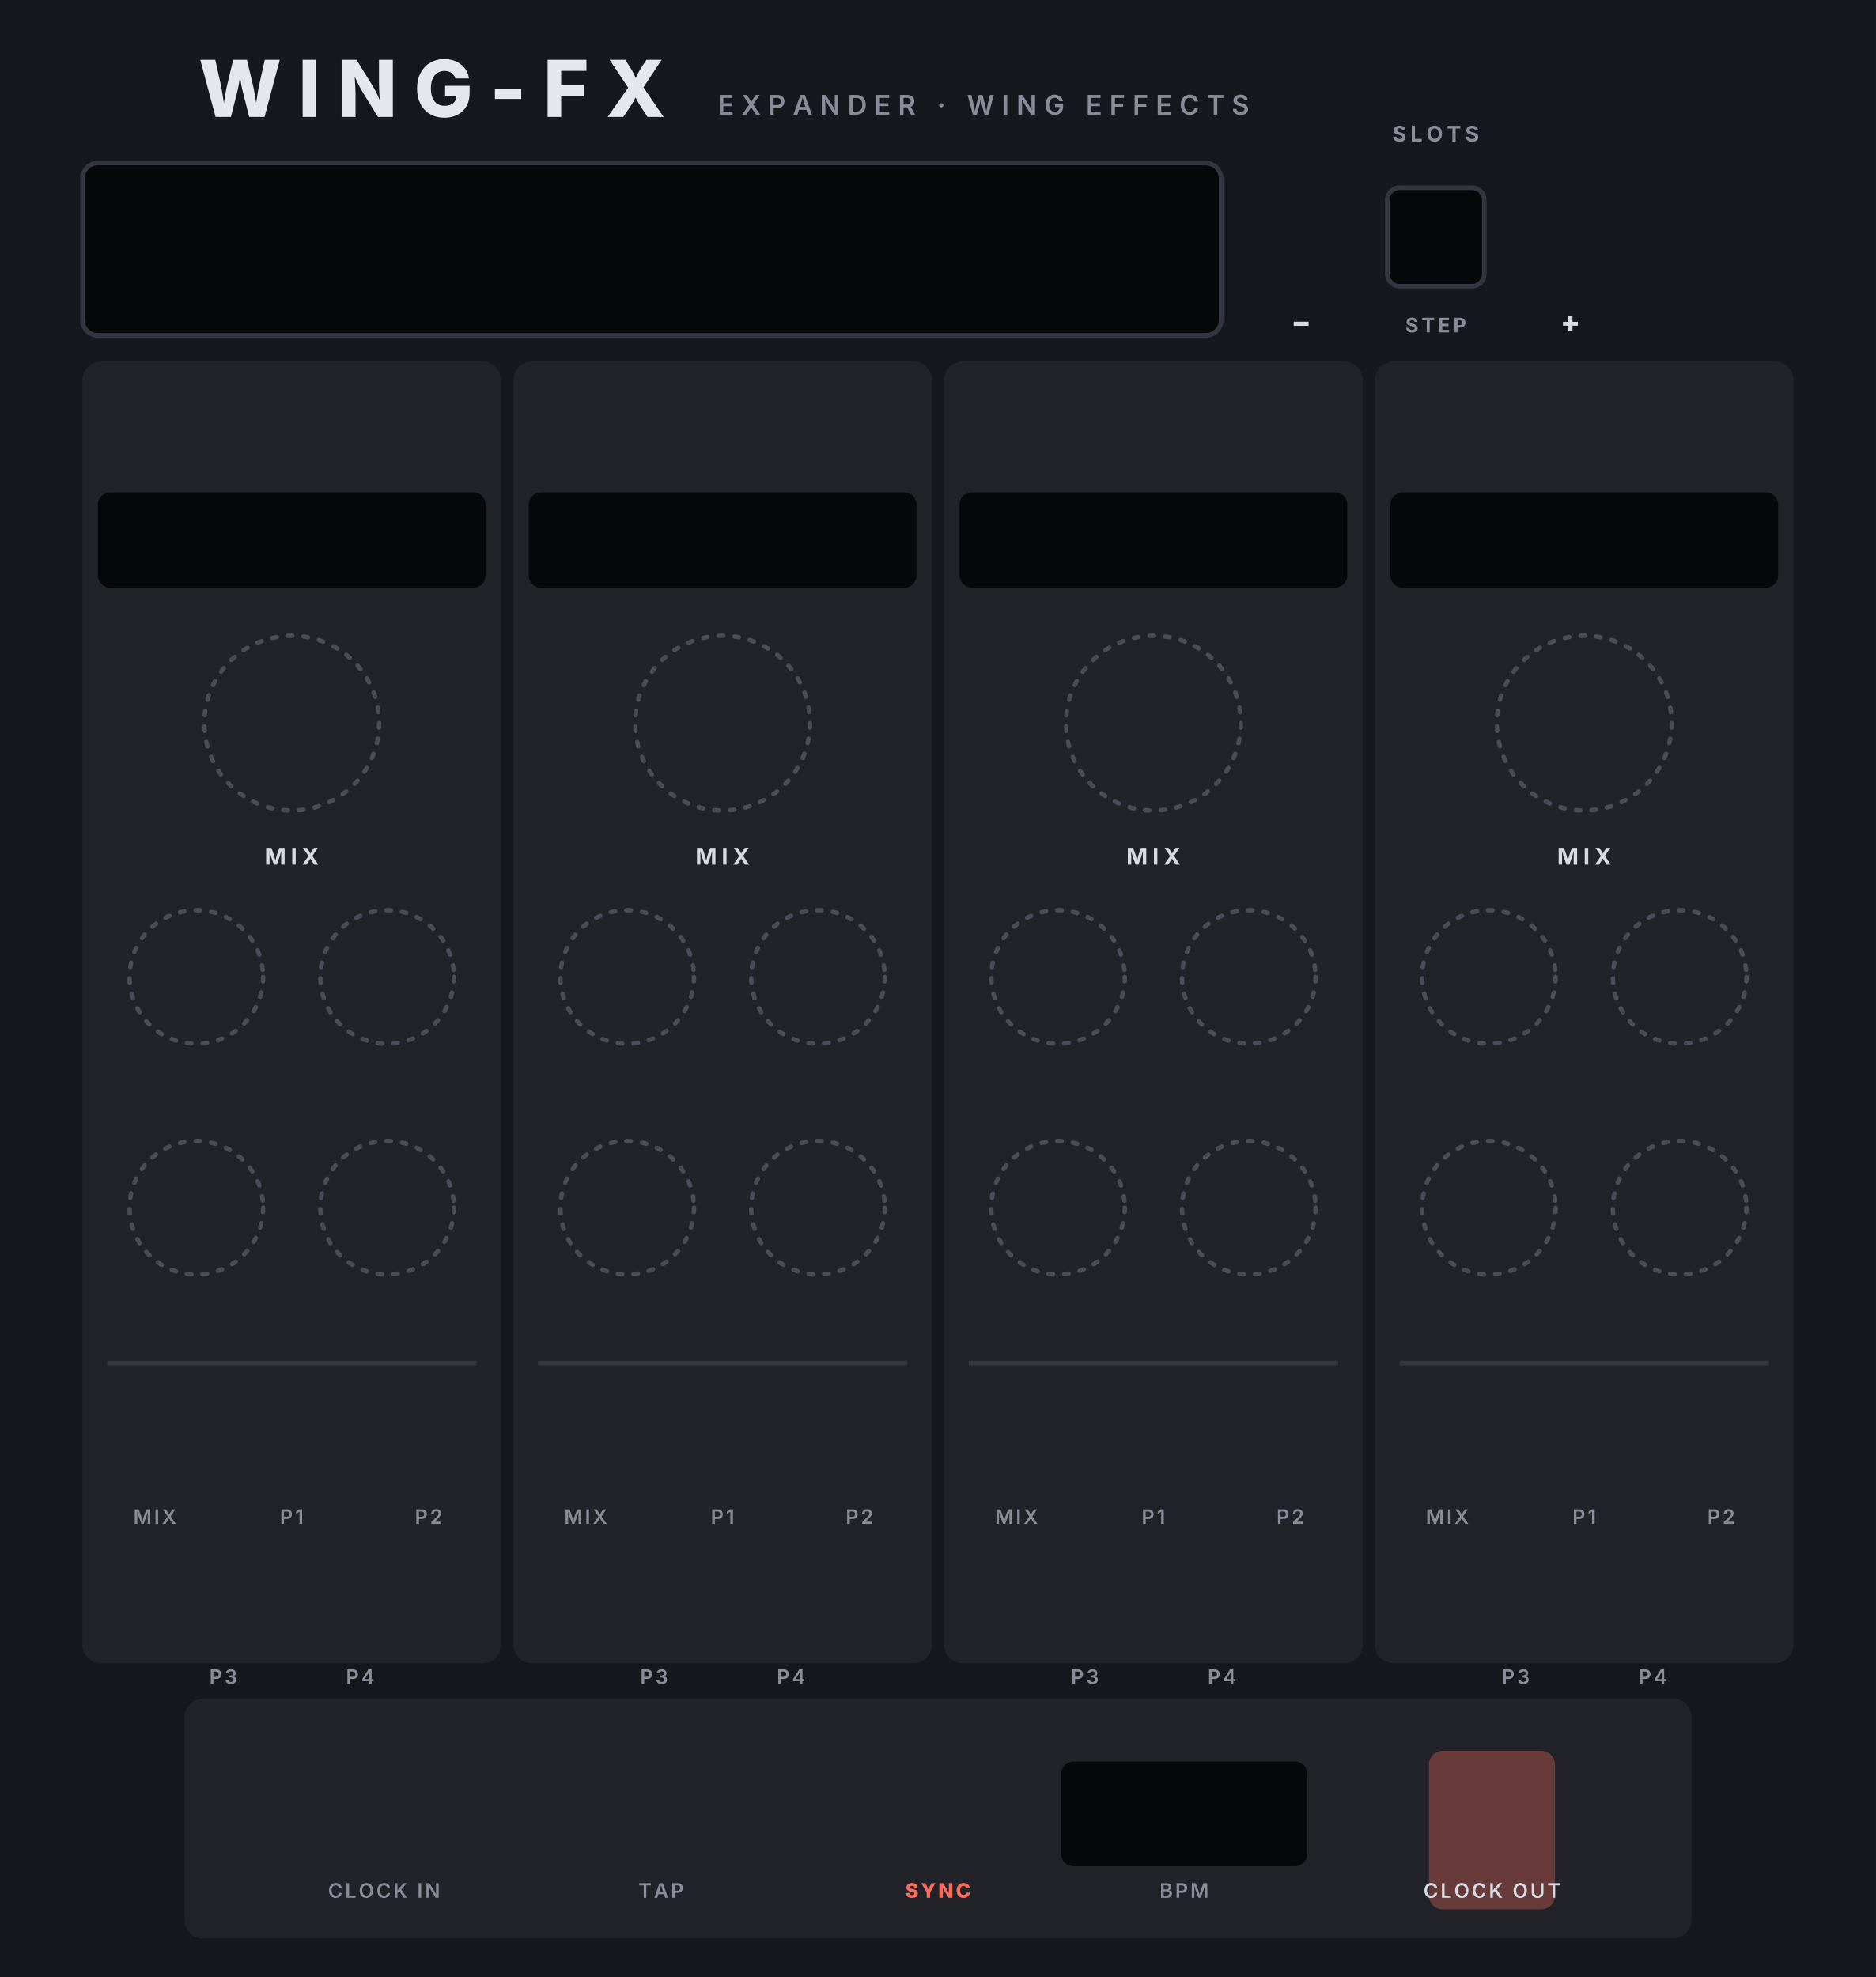
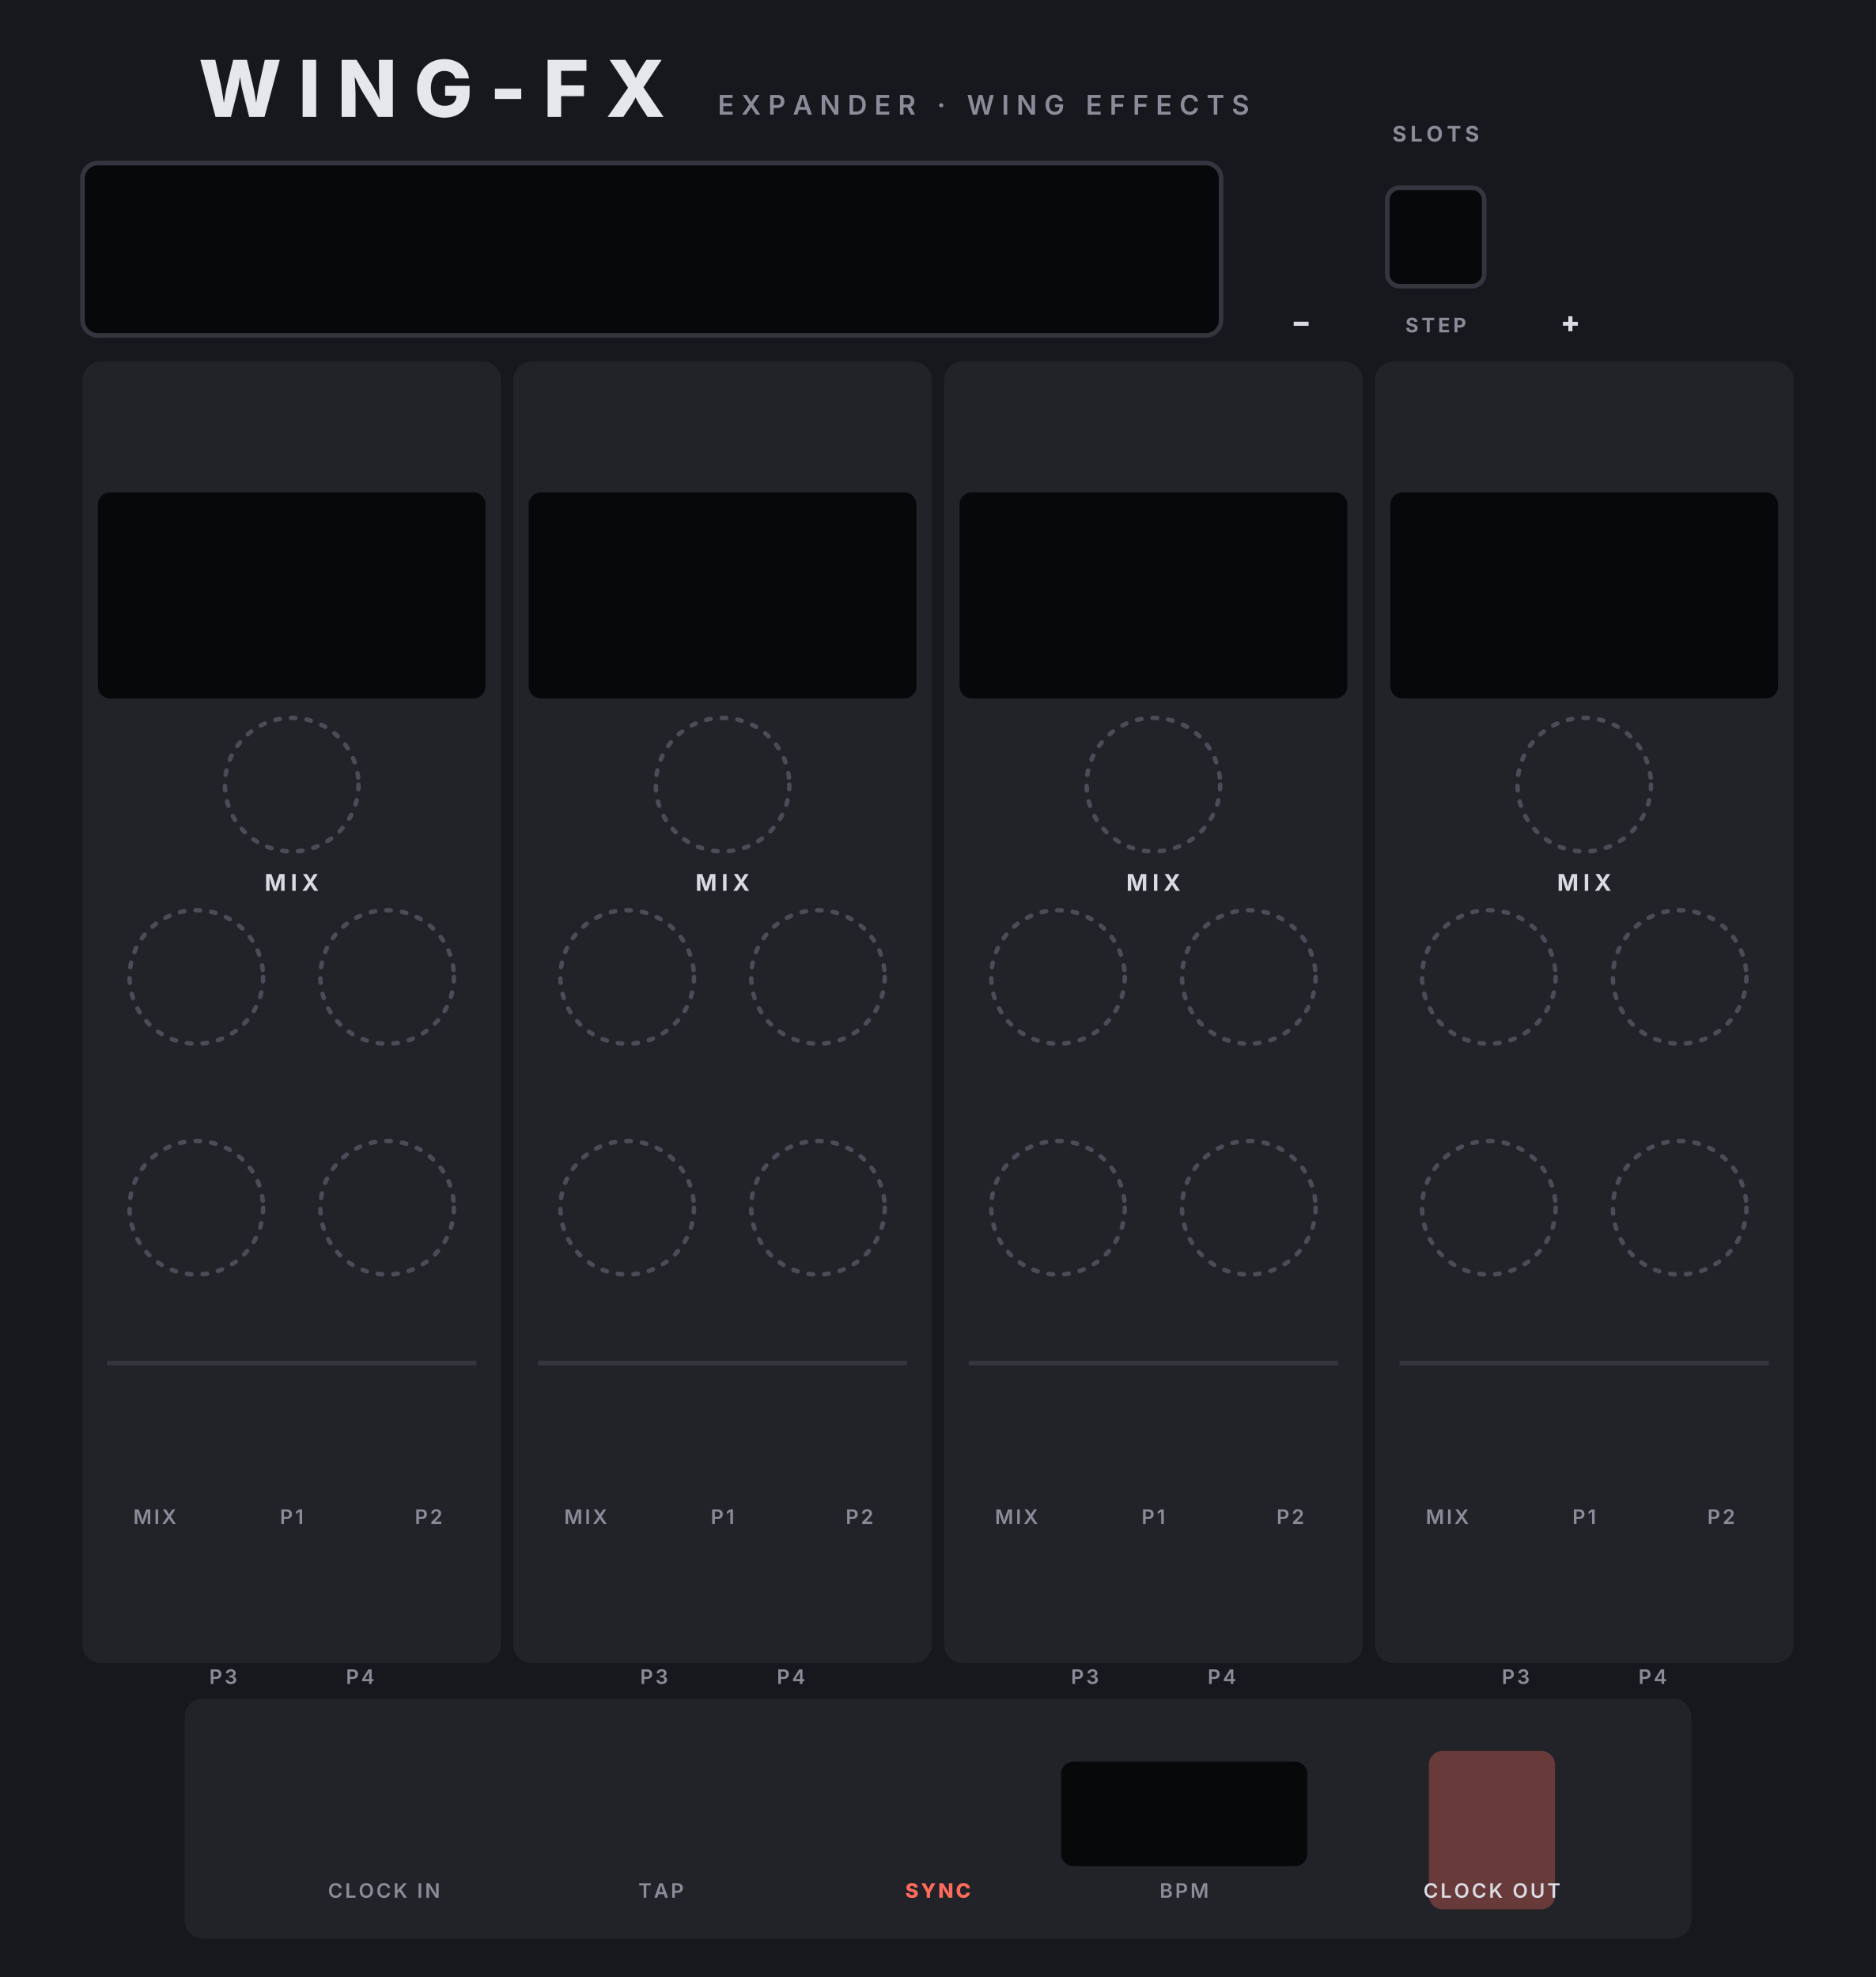
<svg xmlns="http://www.w3.org/2000/svg" width="121.92mm" height="128.5mm" viewBox="0 0 121.92 128.5">
  <rect width="121.92" height="128.5" fill="#17181d" />
  <path fill="#e6e7ec" d="M14.008 7.6H15.007L15.44 5.887C15.51 5.605 15.552 5.302 15.597 4.993C15.644 5.306 15.692 5.613 15.761 5.887L16.195 7.6H17.191L18.182 3.89H17.208L16.842 5.531C16.767 5.874 16.708 6.293 16.65 6.686C16.586 6.293 16.521 5.874 16.439 5.531L16.048 3.89H15.154L14.76 5.531C14.678 5.879 14.613 6.3 14.549 6.696C14.489 6.3 14.429 5.879 14.357 5.531L13.991 3.89H13.017Z M20.547 3.89H19.668V7.6H20.547Z M22.204 7.6H23.106V6.064C23.106 5.829 23.081 5.426 23.051 4.985C23.258 5.429 23.395 5.707 23.614 6.064L24.563 7.6H25.531V3.89H24.63V5.468C24.63 5.727 24.657 6.153 24.682 6.524C24.525 6.121 24.371 5.839 24.207 5.565L23.171 3.89H22.204Z M28.885 7.65C29.836 7.65 30.519 7.057 30.519 6.066V5.578H28.927V6.223H29.669C29.659 6.626 29.383 6.878 28.892 6.878C28.332 6.878 28.003 6.462 28.003 5.74C28.003 5.023 28.35 4.612 28.89 4.612C29.256 4.612 29.505 4.794 29.59 5.1H30.479C30.387 4.36 29.727 3.84 28.875 3.84C27.886 3.84 27.105 4.54 27.105 5.752C27.105 6.925 27.824 7.65 28.885 7.65Z M33.875 5.762H32.164V6.432H33.875Z M35.59 7.6H36.469V6.25H37.95V5.548H36.469V4.607H38.112V3.89H35.59Z M39.489 7.6H40.507L40.988 6.89C41.16 6.634 41.222 6.494 41.307 6.332C41.391 6.494 41.456 6.634 41.62 6.89L42.083 7.6H43.127L41.817 5.678L43 3.89H42.009L41.648 4.445C41.493 4.689 41.406 4.888 41.319 5.077C41.232 4.888 41.147 4.689 40.993 4.445L40.639 3.89H39.621L40.823 5.702Z" />
  <path fill="#8a8d99" d="M46.778 7.45H47.613V7.257H47.007V6.899H47.565V6.708H47.007V6.363H47.61V6.17H46.778Z M48.23 7.45H48.494L48.692 7.163C48.755 7.071 48.782 7.021 48.818 6.954C48.854 7.023 48.881 7.071 48.942 7.163L49.136 7.45H49.406L48.952 6.787L49.372 6.17H49.113L48.955 6.403C48.889 6.501 48.858 6.565 48.82 6.639C48.783 6.565 48.753 6.502 48.688 6.403L48.533 6.17H48.267L48.69 6.795Z M50.05 7.45H50.28V7.017H50.525C50.821 7.017 50.98 6.839 50.98 6.593C50.98 6.349 50.824 6.17 50.529 6.17H50.05ZM50.28 6.828V6.362H50.494C50.669 6.362 50.745 6.457 50.745 6.593C50.745 6.73 50.669 6.828 50.495 6.828Z M51.569 7.45H51.82L51.925 7.133H52.404L52.513 7.45H52.765L52.308 6.17H52.016ZM51.986 6.948 52.04 6.785C52.076 6.671 52.114 6.527 52.16 6.348C52.207 6.525 52.247 6.667 52.285 6.785L52.341 6.948Z M53.406 7.45H53.64V6.814C53.64 6.743 53.632 6.608 53.623 6.45C53.709 6.616 53.757 6.708 53.824 6.815L54.224 7.45H54.484V6.17H54.251V6.842C54.251 6.92 54.257 7.05 54.265 7.173C54.209 7.045 54.154 6.948 54.108 6.875L53.665 6.17H53.406Z M55.645 7.45C56.035 7.45 56.265 7.209 56.265 6.808C56.265 6.41 56.035 6.17 55.654 6.17H55.212V7.45ZM55.442 7.251V6.368H55.64C55.902 6.368 56.039 6.515 56.039 6.808C56.039 7.104 55.902 7.251 55.634 7.251Z M56.953 7.45H57.789V7.257H57.183V6.899H57.74V6.708H57.183V6.363H57.785V6.17H56.953Z M58.489 7.45H58.718V6.98H58.957L59.209 7.45H59.466L59.188 6.941C59.34 6.881 59.419 6.753 59.419 6.579C59.419 6.335 59.262 6.17 58.967 6.17H58.489ZM58.718 6.79V6.362H58.932C59.107 6.362 59.184 6.443 59.184 6.579C59.184 6.715 59.107 6.79 58.934 6.79Z M61.172 6.98C61.249 6.98 61.31 6.92 61.31 6.842C61.31 6.765 61.249 6.706 61.172 6.706C61.094 6.706 61.034 6.765 61.034 6.842C61.034 6.92 61.094 6.98 61.172 6.98Z M63.225 7.45H63.487L63.674 6.743C63.699 6.647 63.715 6.548 63.732 6.442C63.751 6.552 63.769 6.653 63.793 6.743L63.979 7.45H64.242L64.588 6.17H64.341L64.175 6.851C64.148 6.966 64.125 7.097 64.104 7.222C64.08 7.097 64.056 6.966 64.028 6.851L63.855 6.17H63.612L63.439 6.851C63.409 6.967 63.386 7.099 63.363 7.227C63.341 7.099 63.319 6.967 63.292 6.851L63.126 6.17H62.879Z M65.46 6.17H65.23V7.45H65.46Z M66.187 7.45H66.421V6.814C66.421 6.743 66.414 6.608 66.405 6.45C66.491 6.616 66.539 6.708 66.606 6.815L67.006 7.45H67.266V6.17H67.033V6.842C67.033 6.92 67.038 7.05 67.047 7.173C66.991 7.045 66.935 6.948 66.89 6.875L66.447 6.17H66.187Z M68.546 7.467C68.863 7.467 69.09 7.264 69.09 6.934V6.781H68.571V6.961H68.867C68.863 7.145 68.74 7.262 68.547 7.262C68.332 7.262 68.184 7.099 68.184 6.81C68.184 6.519 68.335 6.358 68.542 6.358C68.698 6.358 68.802 6.442 68.844 6.579H69.078C69.039 6.327 68.821 6.152 68.54 6.152C68.204 6.152 67.953 6.399 67.953 6.811C67.953 7.216 68.193 7.467 68.546 7.467Z M70.696 7.45H71.531V7.257H70.925V6.899H71.483V6.708H70.925V6.363H71.527V6.17H70.696Z M72.231 7.45H72.461V6.938H72.993V6.747H72.461V6.363H73.051V6.17H72.231Z M73.736 7.45H73.965V6.938H74.498V6.747H73.965V6.363H74.556V6.17H73.736Z M75.241 7.45H76.076V7.257H75.47V6.899H76.028V6.708H75.47V6.363H76.072V6.17H75.241Z M77.322 7.467C77.624 7.467 77.827 7.269 77.862 7.024H77.63C77.601 7.175 77.477 7.262 77.324 7.262C77.116 7.262 76.966 7.105 76.966 6.811C76.966 6.52 77.116 6.358 77.325 6.358C77.478 6.358 77.602 6.445 77.63 6.596H77.862C77.821 6.316 77.603 6.152 77.322 6.152C76.988 6.152 76.736 6.396 76.736 6.811C76.736 7.223 76.985 7.467 77.322 7.467Z M78.485 6.363H78.881V7.45H79.11V6.363H79.505V6.17H78.485Z M80.624 7.47C80.93 7.47 81.109 7.316 81.109 7.091C81.109 6.867 80.922 6.769 80.733 6.723L80.613 6.692C80.509 6.666 80.395 6.623 80.395 6.516C80.395 6.419 80.482 6.347 80.627 6.347C80.765 6.347 80.858 6.411 80.869 6.52H81.092C81.086 6.306 80.904 6.152 80.63 6.152C80.362 6.152 80.163 6.304 80.163 6.53C80.163 6.71 80.289 6.818 80.503 6.873L80.648 6.911C80.787 6.947 80.88 6.989 80.88 7.089C80.88 7.199 80.774 7.274 80.623 7.274C80.478 7.274 80.364 7.209 80.354 7.074H80.128C80.138 7.326 80.326 7.47 80.624 7.47Z" />
  <rect x="5.36" y="10.6" width="74.0" height="11.2" rx="1" fill="#07080a" stroke="#34363f" stroke-width="0.3" />
  <path fill="#8a8d99" d="M90.956 9.215C91.204 9.215 91.35 9.095 91.35 8.91C91.35 8.739 91.217 8.652 91.045 8.612L90.953 8.59C90.867 8.569 90.79 8.537 90.79 8.461C90.79 8.393 90.85 8.343 90.957 8.343C91.062 8.343 91.127 8.391 91.134 8.472H91.336C91.332 8.293 91.185 8.168 90.959 8.168C90.738 8.168 90.576 8.291 90.576 8.475C90.576 8.623 90.68 8.71 90.852 8.752L90.964 8.78C91.075 8.807 91.14 8.839 91.14 8.909C91.14 8.986 91.066 9.039 90.954 9.039C90.842 9.039 90.759 8.987 90.752 8.884H90.549C90.555 9.101 90.712 9.215 90.956 9.215Z M91.75 9.2H92.398V9.027H91.958V8.181H91.75Z M93.239 9.214C93.509 9.214 93.714 9.023 93.714 8.691C93.714 8.358 93.509 8.168 93.239 8.168C92.969 8.168 92.763 8.358 92.763 8.691C92.763 9.022 92.969 9.214 93.239 9.214ZM93.239 9.028C93.081 9.028 92.975 8.909 92.975 8.691C92.975 8.473 93.081 8.353 93.239 8.353C93.396 8.353 93.502 8.472 93.502 8.691C93.502 8.909 93.396 9.028 93.239 9.028Z M94.079 8.354H94.391V9.2H94.6V8.354H94.911V8.181H94.079Z M95.678 9.215C95.925 9.215 96.071 9.095 96.071 8.91C96.071 8.739 95.938 8.652 95.767 8.612L95.675 8.59C95.588 8.569 95.512 8.537 95.512 8.461C95.512 8.393 95.572 8.343 95.679 8.343C95.783 8.343 95.848 8.391 95.856 8.472H96.057C96.054 8.293 95.906 8.168 95.681 8.168C95.459 8.168 95.298 8.291 95.298 8.475C95.298 8.623 95.401 8.71 95.573 8.752L95.685 8.78C95.796 8.807 95.861 8.839 95.861 8.909C95.861 8.986 95.787 9.039 95.676 9.039C95.563 9.039 95.48 8.987 95.474 8.884H95.27C95.277 9.101 95.433 9.215 95.678 9.215Z" />
  <path fill="#d9dbe2" d="M85.044 20.91H84.077V21.178H85.044Z" />
  <path fill="#d9dbe2" d="M101.926 21.531H102.194V21.17H102.547V20.916H102.194V20.556H101.926V20.916H101.574V21.17H101.926Z" />
  <rect x="90.16" y="12.2" width="6.3" height="6.4" rx="0.8" fill="#07080a" stroke="#34363f" stroke-width="0.3" />
  <path fill="#8a8d99" d="M91.767 21.614C91.997 21.614 92.132 21.503 92.132 21.331C92.132 21.172 92.009 21.091 91.849 21.054L91.764 21.033C91.684 21.014 91.613 20.984 91.613 20.914C91.613 20.85 91.668 20.805 91.767 20.805C91.865 20.805 91.925 20.848 91.932 20.924H92.119C92.116 20.758 91.979 20.642 91.769 20.642C91.564 20.642 91.414 20.756 91.414 20.927C91.414 21.064 91.51 21.145 91.67 21.184L91.774 21.21C91.877 21.235 91.937 21.265 91.937 21.33C91.937 21.401 91.868 21.45 91.765 21.45C91.66 21.45 91.583 21.403 91.577 21.307H91.388C91.394 21.508 91.54 21.614 91.767 21.614Z M92.433 20.815H92.723V21.6H92.917V20.815H93.206V20.654H92.433Z M93.539 21.6H94.173V21.439H93.733V21.201H94.139V21.043H93.733V20.815H94.172V20.654H93.539Z M94.529 21.6H94.722V21.291H94.893C95.111 21.291 95.236 21.161 95.236 20.973C95.236 20.788 95.113 20.654 94.898 20.654H94.529ZM94.722 21.135V20.814H94.861C94.98 20.814 95.036 20.878 95.036 20.973C95.036 21.069 94.98 21.135 94.862 21.135Z" />
  <rect x="5.36" y="23.5" width="27.20" height="84.6" rx="1.2" fill="#212329" />
-   <rect x="6.36" y="32.0" width="25.20" height="6.2" rx="0.8" fill="#07080a" />
-   <circle cx="18.96" cy="47.0" r="5.68" fill="none" stroke="#4a4c57" stroke-width="0.29" stroke-dasharray="0.29 0.73" stroke-linecap="round" />
-   <path fill="#d9dbe2" d="M17.296 56.2H17.518V55.685C17.518 55.603 17.512 55.443 17.51 55.31C17.549 55.457 17.592 55.61 17.618 55.685L17.802 56.2H17.99L18.171 55.685C18.197 55.607 18.243 55.449 18.28 55.301C18.277 55.439 18.271 55.603 18.271 55.685V56.2H18.496V55.109H18.152L17.978 55.61C17.956 55.679 17.922 55.825 17.897 55.943C17.872 55.824 17.838 55.679 17.816 55.61L17.639 55.109H17.296Z M19.217 55.109H18.993V56.2H19.217Z M19.653 56.2H19.911L20.068 55.971C20.12 55.895 20.141 55.853 20.169 55.8C20.198 55.854 20.218 55.895 20.269 55.971L20.421 56.2H20.686L20.3 55.635L20.653 55.109H20.4L20.278 55.292C20.227 55.37 20.201 55.427 20.171 55.487C20.143 55.427 20.117 55.37 20.067 55.292L19.947 55.109H19.688L20.045 55.642Z" />
+   <rect x="6.36" y="32.0" width="25.20" height="13.4" rx="0.8" fill="#07080a" />
+   <circle cx="18.96" cy="51.0" r="4.34" fill="none" stroke="#4a4c57" stroke-width="0.29" stroke-dasharray="0.29 0.73" stroke-linecap="round" />
+   <path fill="#d9dbe2" d="M17.296 57.9H17.518V57.385C17.518 57.303 17.512 57.143 17.51 57.01C17.549 57.157 17.592 57.31 17.618 57.385L17.802 57.9H17.99L18.171 57.385C18.197 57.307 18.243 57.149 18.28 57.001C18.277 57.139 18.271 57.303 18.271 57.385V57.9H18.496V56.809H18.152L17.978 57.31C17.956 57.379 17.922 57.525 17.897 57.643C17.872 57.524 17.838 57.379 17.816 57.31L17.639 56.809H17.296Z M19.217 56.809H18.993V57.9H19.217Z M19.653 57.9H19.911L20.068 57.671C20.12 57.595 20.141 57.553 20.169 57.5C20.198 57.554 20.218 57.595 20.269 57.671L20.421 57.9H20.686L20.3 57.335L20.653 56.809H20.4L20.278 56.992C20.227 57.07 20.201 57.127 20.171 57.187C20.143 57.127 20.117 57.07 20.067 56.992L19.947 56.809H19.688L20.045 57.342Z" />
  <circle cx="12.76" cy="63.5" r="4.34" fill="none" stroke="#4a4c57" stroke-width="0.29" stroke-dasharray="0.29 0.73" stroke-linecap="round" />
  <circle cx="25.16" cy="63.5" r="4.34" fill="none" stroke="#4a4c57" stroke-width="0.29" stroke-dasharray="0.29 0.73" stroke-linecap="round" />
  <circle cx="12.76" cy="78.5" r="4.34" fill="none" stroke="#4a4c57" stroke-width="0.29" stroke-dasharray="0.29 0.73" stroke-linecap="round" />
  <circle cx="25.16" cy="78.5" r="4.34" fill="none" stroke="#4a4c57" stroke-width="0.29" stroke-dasharray="0.29 0.73" stroke-linecap="round" />
  <line x1="6.96" y1="88.6" x2="30.96" y2="88.6" stroke="#34363f" stroke-width="0.3" />
  <path fill="#8a8d99" d="M8.758 99.05H8.924V98.573C8.924 98.501 8.92 98.37 8.918 98.263C8.953 98.385 8.991 98.511 9.013 98.573L9.19 99.05H9.334L9.509 98.573C9.531 98.509 9.571 98.379 9.603 98.258C9.602 98.37 9.598 98.502 9.598 98.573V99.05H9.767V98.104H9.511L9.333 98.592C9.315 98.649 9.285 98.766 9.263 98.859C9.242 98.764 9.212 98.648 9.193 98.592L9.013 98.104H8.758Z M10.276 98.104H10.107V99.05H10.276Z M10.555 99.05H10.75L10.896 98.838C10.943 98.77 10.963 98.733 10.989 98.684C11.016 98.735 11.036 98.77 11.081 98.838L11.224 99.05H11.424L11.089 98.561L11.399 98.104H11.207L11.09 98.277C11.042 98.349 11.019 98.396 10.991 98.451C10.963 98.396 10.941 98.35 10.894 98.277L10.779 98.104H10.583L10.895 98.566Z" />
  <path fill="#8a8d99" d="M18.286 99.05H18.456V98.73H18.637C18.855 98.73 18.973 98.599 18.973 98.417C18.973 98.237 18.857 98.104 18.64 98.104H18.286ZM18.456 98.59V98.246H18.614C18.743 98.246 18.8 98.316 18.8 98.417C18.8 98.518 18.743 98.59 18.615 98.59Z M19.635 98.104H19.447L19.239 98.253V98.414L19.46 98.255H19.466V99.05H19.635Z" />
  <path fill="#8a8d99" d="M27.056 99.05H27.225V98.73H27.407C27.625 98.73 27.743 98.599 27.743 98.417C27.743 98.237 27.627 98.104 27.41 98.104H27.056ZM27.225 98.59V98.246H27.384C27.513 98.246 27.569 98.316 27.569 98.417C27.569 98.518 27.513 98.59 27.385 98.59Z M28.034 99.05H28.681V98.908H28.269V98.901L28.434 98.734C28.618 98.556 28.667 98.47 28.667 98.366C28.667 98.208 28.539 98.092 28.349 98.092C28.162 98.092 28.029 98.208 28.029 98.387H28.191C28.191 98.29 28.252 98.23 28.347 98.23C28.437 98.23 28.504 98.285 28.504 98.374C28.504 98.454 28.455 98.511 28.363 98.605L28.034 98.928Z" />
  <path fill="#8a8d99" d="M13.697 109.45H13.867V109.13H14.048C14.267 109.13 14.384 108.999 14.384 108.817C14.384 108.637 14.269 108.504 14.051 108.504H13.697ZM13.867 108.99V108.646H14.025C14.154 108.646 14.211 108.716 14.211 108.817C14.211 108.918 14.154 108.99 14.026 108.99Z M15.004 109.463C15.206 109.463 15.352 109.347 15.352 109.188C15.352 109.07 15.279 108.984 15.147 108.966V108.958C15.25 108.935 15.318 108.86 15.318 108.753C15.318 108.61 15.196 108.492 15.007 108.492C14.824 108.492 14.681 108.601 14.678 108.759H14.841C14.844 108.679 14.918 108.63 15.006 108.63C15.095 108.63 15.153 108.683 15.153 108.763C15.153 108.846 15.085 108.902 14.987 108.902H14.903V109.032H14.987C15.107 109.032 15.178 109.093 15.178 109.179C15.178 109.263 15.106 109.321 15.004 109.321C14.908 109.321 14.834 109.271 14.829 109.194H14.659C14.663 109.353 14.805 109.463 15.004 109.463Z" />
  <path fill="#8a8d99" d="M22.578 109.45H22.748V109.13H22.929C23.147 109.13 23.265 108.999 23.265 108.817C23.265 108.637 23.149 108.504 22.932 108.504H22.578ZM22.748 108.99V108.646H22.906C23.035 108.646 23.092 108.716 23.092 108.817C23.092 108.918 23.035 108.99 22.907 108.99Z M23.539 109.274H23.989V109.45H24.152V109.274H24.274V109.135H24.152V108.504H23.941L23.539 109.139ZM23.992 109.135H23.713V109.127L23.985 108.697H23.992Z" />
  <rect x="33.36" y="23.5" width="27.20" height="84.6" rx="1.2" fill="#212329" />
-   <rect x="34.36" y="32.0" width="25.20" height="6.2" rx="0.8" fill="#07080a" />
-   <circle cx="46.96" cy="47.0" r="5.68" fill="none" stroke="#4a4c57" stroke-width="0.29" stroke-dasharray="0.29 0.73" stroke-linecap="round" />
-   <path fill="#d9dbe2" d="M45.296 56.2H45.518V55.685C45.518 55.603 45.512 55.443 45.51 55.31C45.549 55.457 45.592 55.61 45.618 55.685L45.802 56.2H45.99L46.171 55.685C46.197 55.607 46.243 55.449 46.28 55.301C46.277 55.439 46.271 55.603 46.271 55.685V56.2H46.496V55.109H46.152L45.978 55.61C45.956 55.679 45.922 55.825 45.897 55.943C45.872 55.824 45.838 55.679 45.816 55.61L45.639 55.109H45.296Z M47.217 55.109H46.993V56.2H47.217Z M47.653 56.2H47.911L48.068 55.971C48.12 55.895 48.141 55.853 48.169 55.8C48.198 55.854 48.218 55.895 48.269 55.971L48.421 56.2H48.686L48.3 55.635L48.653 55.109H48.4L48.278 55.292C48.227 55.37 48.201 55.427 48.171 55.487C48.143 55.427 48.117 55.37 48.067 55.292L47.947 55.109H47.688L48.045 55.642Z" />
+   <rect x="34.36" y="32.0" width="25.20" height="13.4" rx="0.8" fill="#07080a" />
+   <circle cx="46.96" cy="51.0" r="4.34" fill="none" stroke="#4a4c57" stroke-width="0.29" stroke-dasharray="0.29 0.73" stroke-linecap="round" />
+   <path fill="#d9dbe2" d="M45.296 57.9H45.518V57.385C45.518 57.303 45.512 57.143 45.51 57.01C45.549 57.157 45.592 57.31 45.618 57.385L45.802 57.9H45.99L46.171 57.385C46.197 57.307 46.243 57.149 46.28 57.001C46.277 57.139 46.271 57.303 46.271 57.385V57.9H46.496V56.809H46.152L45.978 57.31C45.956 57.379 45.922 57.525 45.897 57.643C45.872 57.524 45.838 57.379 45.816 57.31L45.639 56.809H45.296Z M47.217 56.809H46.993V57.9H47.217Z M47.653 57.9H47.911L48.068 57.671C48.12 57.595 48.141 57.553 48.169 57.5C48.198 57.554 48.218 57.595 48.269 57.671L48.421 57.9H48.686L48.3 57.335L48.653 56.809H48.4L48.278 56.992C48.227 57.07 48.201 57.127 48.171 57.187C48.143 57.127 48.117 57.07 48.067 56.992L47.947 56.809H47.688L48.045 57.342Z" />
  <circle cx="40.76" cy="63.5" r="4.34" fill="none" stroke="#4a4c57" stroke-width="0.29" stroke-dasharray="0.29 0.73" stroke-linecap="round" />
  <circle cx="53.16" cy="63.5" r="4.34" fill="none" stroke="#4a4c57" stroke-width="0.29" stroke-dasharray="0.29 0.73" stroke-linecap="round" />
  <circle cx="40.76" cy="78.5" r="4.34" fill="none" stroke="#4a4c57" stroke-width="0.29" stroke-dasharray="0.29 0.73" stroke-linecap="round" />
  <circle cx="53.16" cy="78.5" r="4.34" fill="none" stroke="#4a4c57" stroke-width="0.29" stroke-dasharray="0.29 0.73" stroke-linecap="round" />
  <line x1="34.96" y1="88.6" x2="58.96" y2="88.6" stroke="#34363f" stroke-width="0.3" />
  <path fill="#8a8d99" d="M36.758 99.05H36.924V98.573C36.924 98.501 36.92 98.37 36.918 98.263C36.953 98.385 36.991 98.511 37.013 98.573L37.19 99.05H37.334L37.509 98.573C37.531 98.509 37.571 98.379 37.603 98.258C37.602 98.37 37.598 98.502 37.598 98.573V99.05H37.767V98.104H37.511L37.333 98.592C37.315 98.649 37.285 98.766 37.263 98.859C37.242 98.764 37.212 98.648 37.193 98.592L37.013 98.104H36.758Z M38.276 98.104H38.107V99.05H38.276Z M38.555 99.05H38.75L38.896 98.838C38.943 98.77 38.963 98.733 38.989 98.684C39.016 98.735 39.036 98.77 39.081 98.838L39.224 99.05H39.424L39.089 98.561L39.399 98.104H39.207L39.09 98.277C39.042 98.349 39.019 98.396 38.991 98.451C38.963 98.396 38.941 98.35 38.894 98.277L38.779 98.104H38.583L38.895 98.566Z" />
  <path fill="#8a8d99" d="M46.286 99.05H46.456V98.73H46.637C46.855 98.73 46.973 98.599 46.973 98.417C46.973 98.237 46.857 98.104 46.64 98.104H46.286ZM46.456 98.59V98.246H46.614C46.743 98.246 46.8 98.316 46.8 98.417C46.8 98.518 46.743 98.59 46.615 98.59Z M47.635 98.104H47.447L47.239 98.253V98.414L47.46 98.255H47.466V99.05H47.635Z" />
  <path fill="#8a8d99" d="M55.056 99.05H55.225V98.73H55.407C55.625 98.73 55.743 98.599 55.743 98.417C55.743 98.237 55.627 98.104 55.41 98.104H55.056ZM55.225 98.59V98.246H55.384C55.513 98.246 55.569 98.316 55.569 98.417C55.569 98.518 55.513 98.59 55.385 98.59Z M56.034 99.05H56.681V98.908H56.269V98.901L56.434 98.734C56.618 98.556 56.667 98.47 56.667 98.366C56.667 98.208 56.539 98.092 56.349 98.092C56.162 98.092 56.029 98.208 56.029 98.387H56.191C56.191 98.29 56.252 98.23 56.347 98.23C56.437 98.23 56.504 98.285 56.504 98.374C56.504 98.454 56.455 98.511 56.363 98.605L56.034 98.928Z" />
  <path fill="#8a8d99" d="M41.697 109.45H41.867V109.13H42.048C42.267 109.13 42.384 108.999 42.384 108.817C42.384 108.637 42.269 108.504 42.051 108.504H41.697ZM41.867 108.99V108.646H42.025C42.154 108.646 42.211 108.716 42.211 108.817C42.211 108.918 42.154 108.99 42.026 108.99Z M43.004 109.463C43.206 109.463 43.352 109.347 43.352 109.188C43.352 109.07 43.279 108.984 43.147 108.966V108.958C43.25 108.935 43.318 108.86 43.318 108.753C43.318 108.61 43.196 108.492 43.007 108.492C42.824 108.492 42.681 108.601 42.678 108.759H42.841C42.844 108.679 42.918 108.63 43.006 108.63C43.095 108.63 43.153 108.683 43.153 108.763C43.153 108.846 43.085 108.902 42.987 108.902H42.903V109.032H42.987C43.107 109.032 43.178 109.093 43.178 109.179C43.178 109.263 43.106 109.321 43.004 109.321C42.908 109.321 42.834 109.271 42.829 109.194H42.659C42.663 109.353 42.805 109.463 43.004 109.463Z" />
  <path fill="#8a8d99" d="M50.578 109.45H50.748V109.13H50.929C51.147 109.13 51.265 108.999 51.265 108.817C51.265 108.637 51.149 108.504 50.932 108.504H50.578ZM50.748 108.99V108.646H50.906C51.035 108.646 51.092 108.716 51.092 108.817C51.092 108.918 51.035 108.99 50.907 108.99Z M51.539 109.274H51.989V109.45H52.152V109.274H52.274V109.135H52.152V108.504H51.941L51.539 109.139ZM51.992 109.135H51.713V109.127L51.985 108.697H51.992Z" />
  <rect x="61.36" y="23.5" width="27.20" height="84.6" rx="1.2" fill="#212329" />
-   <rect x="62.36" y="32.0" width="25.20" height="6.2" rx="0.8" fill="#07080a" />
-   <circle cx="74.96" cy="47.0" r="5.68" fill="none" stroke="#4a4c57" stroke-width="0.29" stroke-dasharray="0.29 0.73" stroke-linecap="round" />
-   <path fill="#d9dbe2" d="M73.296 56.2H73.518V55.685C73.518 55.603 73.512 55.443 73.51 55.31C73.549 55.457 73.592 55.61 73.618 55.685L73.802 56.2H73.99L74.171 55.685C74.197 55.607 74.243 55.449 74.28 55.301C74.277 55.439 74.271 55.603 74.271 55.685V56.2H74.496V55.109H74.152L73.978 55.61C73.956 55.679 73.922 55.825 73.897 55.943C73.872 55.824 73.838 55.679 73.816 55.61L73.639 55.109H73.296Z M75.217 55.109H74.993V56.2H75.217Z M75.653 56.2H75.911L76.068 55.971C76.12 55.895 76.141 55.853 76.169 55.8C76.198 55.854 76.218 55.895 76.269 55.971L76.421 56.2H76.686L76.3 55.635L76.653 55.109H76.4L76.278 55.292C76.227 55.37 76.201 55.427 76.171 55.487C76.143 55.427 76.117 55.37 76.067 55.292L75.947 55.109H75.688L76.045 55.642Z" />
+   <rect x="62.36" y="32.0" width="25.20" height="13.4" rx="0.8" fill="#07080a" />
+   <circle cx="74.96" cy="51.0" r="4.34" fill="none" stroke="#4a4c57" stroke-width="0.29" stroke-dasharray="0.29 0.73" stroke-linecap="round" />
+   <path fill="#d9dbe2" d="M73.296 57.9H73.518V57.385C73.518 57.303 73.512 57.143 73.51 57.01C73.549 57.157 73.592 57.31 73.618 57.385L73.802 57.9H73.99L74.171 57.385C74.197 57.307 74.243 57.149 74.28 57.001C74.277 57.139 74.271 57.303 74.271 57.385V57.9H74.496V56.809H74.152L73.978 57.31C73.956 57.379 73.922 57.525 73.897 57.643C73.872 57.524 73.838 57.379 73.816 57.31L73.639 56.809H73.296Z M75.217 56.809H74.993V57.9H75.217Z M75.653 57.9H75.911L76.068 57.671C76.12 57.595 76.141 57.553 76.169 57.5C76.198 57.554 76.218 57.595 76.269 57.671L76.421 57.9H76.686L76.3 57.335L76.653 56.809H76.4L76.278 56.992C76.227 57.07 76.201 57.127 76.171 57.187C76.143 57.127 76.117 57.07 76.067 56.992L75.947 56.809H75.688L76.045 57.342Z" />
  <circle cx="68.76" cy="63.5" r="4.34" fill="none" stroke="#4a4c57" stroke-width="0.29" stroke-dasharray="0.29 0.73" stroke-linecap="round" />
  <circle cx="81.16" cy="63.5" r="4.34" fill="none" stroke="#4a4c57" stroke-width="0.29" stroke-dasharray="0.29 0.73" stroke-linecap="round" />
  <circle cx="68.76" cy="78.5" r="4.34" fill="none" stroke="#4a4c57" stroke-width="0.29" stroke-dasharray="0.29 0.73" stroke-linecap="round" />
  <circle cx="81.16" cy="78.5" r="4.34" fill="none" stroke="#4a4c57" stroke-width="0.29" stroke-dasharray="0.29 0.73" stroke-linecap="round" />
  <line x1="62.96" y1="88.6" x2="86.96" y2="88.6" stroke="#34363f" stroke-width="0.3" />
  <path fill="#8a8d99" d="M64.758 99.05H64.924V98.573C64.924 98.501 64.92 98.37 64.918 98.263C64.953 98.385 64.991 98.511 65.013 98.573L65.19 99.05H65.334L65.509 98.573C65.531 98.509 65.571 98.379 65.603 98.258C65.602 98.37 65.598 98.502 65.598 98.573V99.05H65.767V98.104H65.511L65.333 98.592C65.315 98.649 65.285 98.766 65.263 98.859C65.242 98.764 65.212 98.648 65.193 98.592L65.013 98.104H64.758Z M66.276 98.104H66.107V99.05H66.276Z M66.555 99.05H66.75L66.896 98.838C66.943 98.77 66.963 98.733 66.989 98.684C67.016 98.735 67.036 98.77 67.081 98.838L67.224 99.05H67.424L67.089 98.561L67.399 98.104H67.207L67.09 98.277C67.042 98.349 67.019 98.396 66.991 98.451C66.963 98.396 66.941 98.35 66.894 98.277L66.779 98.104H66.583L66.895 98.566Z" />
  <path fill="#8a8d99" d="M74.286 99.05H74.456V98.73H74.637C74.855 98.73 74.973 98.599 74.973 98.417C74.973 98.237 74.857 98.104 74.64 98.104H74.286ZM74.456 98.59V98.246H74.614C74.743 98.246 74.8 98.316 74.8 98.417C74.8 98.518 74.743 98.59 74.615 98.59Z M75.635 98.104H75.447L75.239 98.253V98.414L75.46 98.255H75.466V99.05H75.635Z" />
  <path fill="#8a8d99" d="M83.056 99.05H83.225V98.73H83.407C83.625 98.73 83.743 98.599 83.743 98.417C83.743 98.237 83.627 98.104 83.41 98.104H83.056ZM83.225 98.59V98.246H83.384C83.513 98.246 83.569 98.316 83.569 98.417C83.569 98.518 83.513 98.59 83.385 98.59Z M84.034 99.05H84.681V98.908H84.269V98.901L84.434 98.734C84.618 98.556 84.667 98.47 84.667 98.366C84.667 98.208 84.539 98.092 84.349 98.092C84.162 98.092 84.029 98.208 84.029 98.387H84.191C84.191 98.29 84.252 98.23 84.347 98.23C84.437 98.23 84.504 98.285 84.504 98.374C84.504 98.454 84.455 98.511 84.363 98.605L84.034 98.928Z" />
  <path fill="#8a8d99" d="M69.697 109.45H69.867V109.13H70.048C70.267 109.13 70.384 108.999 70.384 108.817C70.384 108.637 70.269 108.504 70.051 108.504H69.697ZM69.867 108.99V108.646H70.025C70.154 108.646 70.211 108.716 70.211 108.817C70.211 108.918 70.154 108.99 70.026 108.99Z M71.004 109.463C71.206 109.463 71.352 109.347 71.352 109.188C71.352 109.07 71.279 108.984 71.147 108.966V108.958C71.25 108.935 71.318 108.86 71.318 108.753C71.318 108.61 71.196 108.492 71.007 108.492C70.824 108.492 70.681 108.601 70.678 108.759H70.841C70.844 108.679 70.918 108.63 71.006 108.63C71.095 108.63 71.153 108.683 71.153 108.763C71.153 108.846 71.085 108.902 70.987 108.902H70.903V109.032H70.987C71.107 109.032 71.178 109.093 71.178 109.179C71.178 109.263 71.106 109.321 71.004 109.321C70.908 109.321 70.834 109.271 70.829 109.194H70.659C70.663 109.353 70.805 109.463 71.004 109.463Z" />
  <path fill="#8a8d99" d="M78.578 109.45H78.748V109.13H78.929C79.147 109.13 79.265 108.999 79.265 108.817C79.265 108.637 79.149 108.504 78.932 108.504H78.578ZM78.748 108.99V108.646H78.906C79.035 108.646 79.092 108.716 79.092 108.817C79.092 108.918 79.035 108.99 78.907 108.99Z M79.539 109.274H79.989V109.45H80.152V109.274H80.274V109.135H80.152V108.504H79.941L79.539 109.139ZM79.992 109.135H79.713V109.127L79.985 108.697H79.992Z" />
  <rect x="89.36" y="23.5" width="27.20" height="84.6" rx="1.2" fill="#212329" />
-   <rect x="90.36" y="32.0" width="25.20" height="6.2" rx="0.8" fill="#07080a" />
-   <circle cx="102.96" cy="47.0" r="5.68" fill="none" stroke="#4a4c57" stroke-width="0.29" stroke-dasharray="0.29 0.73" stroke-linecap="round" />
-   <path fill="#d9dbe2" d="M101.296 56.2H101.518V55.685C101.518 55.603 101.512 55.443 101.51 55.31C101.549 55.457 101.592 55.61 101.618 55.685L101.802 56.2H101.99L102.171 55.685C102.197 55.607 102.243 55.449 102.28 55.301C102.277 55.439 102.271 55.603 102.271 55.685V56.2H102.496V55.109H102.152L101.978 55.61C101.956 55.679 101.922 55.825 101.897 55.943C101.872 55.824 101.838 55.679 101.816 55.61L101.639 55.109H101.296Z M103.217 55.109H102.993V56.2H103.217Z M103.653 56.2H103.911L104.068 55.971C104.12 55.895 104.141 55.853 104.169 55.8C104.198 55.854 104.218 55.895 104.269 55.971L104.421 56.2H104.686L104.3 55.635L104.653 55.109H104.4L104.278 55.292C104.227 55.37 104.201 55.427 104.171 55.487C104.143 55.427 104.117 55.37 104.067 55.292L103.947 55.109H103.688L104.045 55.642Z" />
+   <rect x="90.36" y="32.0" width="25.20" height="13.4" rx="0.8" fill="#07080a" />
+   <circle cx="102.96" cy="51.0" r="4.34" fill="none" stroke="#4a4c57" stroke-width="0.29" stroke-dasharray="0.29 0.73" stroke-linecap="round" />
+   <path fill="#d9dbe2" d="M101.296 57.9H101.518V57.385C101.518 57.303 101.512 57.143 101.51 57.01C101.549 57.157 101.592 57.31 101.618 57.385L101.802 57.9H101.99L102.171 57.385C102.197 57.307 102.243 57.149 102.28 57.001C102.277 57.139 102.271 57.303 102.271 57.385V57.9H102.496V56.809H102.152L101.978 57.31C101.956 57.379 101.922 57.525 101.897 57.643C101.872 57.524 101.838 57.379 101.816 57.31L101.639 56.809H101.296Z M103.217 56.809H102.993V57.9H103.217Z M103.653 57.9H103.911L104.068 57.671C104.12 57.595 104.141 57.553 104.169 57.5C104.198 57.554 104.218 57.595 104.269 57.671L104.421 57.9H104.686L104.3 57.335L104.653 56.809H104.4L104.278 56.992C104.227 57.07 104.201 57.127 104.171 57.187C104.143 57.127 104.117 57.07 104.067 56.992L103.947 56.809H103.688L104.045 57.342Z" />
  <circle cx="96.76" cy="63.5" r="4.34" fill="none" stroke="#4a4c57" stroke-width="0.29" stroke-dasharray="0.29 0.73" stroke-linecap="round" />
  <circle cx="109.16" cy="63.5" r="4.34" fill="none" stroke="#4a4c57" stroke-width="0.29" stroke-dasharray="0.29 0.73" stroke-linecap="round" />
  <circle cx="96.76" cy="78.5" r="4.34" fill="none" stroke="#4a4c57" stroke-width="0.29" stroke-dasharray="0.29 0.73" stroke-linecap="round" />
  <circle cx="109.16" cy="78.5" r="4.34" fill="none" stroke="#4a4c57" stroke-width="0.29" stroke-dasharray="0.29 0.73" stroke-linecap="round" />
  <line x1="90.96" y1="88.6" x2="114.96" y2="88.6" stroke="#34363f" stroke-width="0.3" />
  <path fill="#8a8d99" d="M92.758 99.05H92.924V98.573C92.924 98.501 92.92 98.37 92.918 98.263C92.953 98.385 92.991 98.511 93.013 98.573L93.19 99.05H93.334L93.509 98.573C93.531 98.509 93.571 98.379 93.603 98.258C93.602 98.37 93.598 98.502 93.598 98.573V99.05H93.767V98.104H93.511L93.333 98.592C93.315 98.649 93.285 98.766 93.263 98.859C93.242 98.764 93.212 98.648 93.193 98.592L93.013 98.104H92.758Z M94.276 98.104H94.107V99.05H94.276Z M94.555 99.05H94.75L94.896 98.838C94.943 98.77 94.963 98.733 94.989 98.684C95.016 98.735 95.036 98.77 95.081 98.838L95.224 99.05H95.424L95.089 98.561L95.399 98.104H95.207L95.09 98.277C95.042 98.349 95.019 98.396 94.991 98.451C94.963 98.396 94.941 98.35 94.894 98.277L94.779 98.104H94.583L94.895 98.566Z" />
  <path fill="#8a8d99" d="M102.286 99.05H102.456V98.73H102.637C102.855 98.73 102.973 98.599 102.973 98.417C102.973 98.237 102.857 98.104 102.64 98.104H102.286ZM102.456 98.59V98.246H102.614C102.743 98.246 102.8 98.316 102.8 98.417C102.8 98.518 102.743 98.59 102.615 98.59Z M103.635 98.104H103.447L103.239 98.253V98.414L103.46 98.255H103.466V99.05H103.635Z" />
  <path fill="#8a8d99" d="M111.056 99.05H111.225V98.73H111.407C111.625 98.73 111.743 98.599 111.743 98.417C111.743 98.237 111.627 98.104 111.41 98.104H111.056ZM111.225 98.59V98.246H111.384C111.513 98.246 111.569 98.316 111.569 98.417C111.569 98.518 111.513 98.59 111.385 98.59Z M112.034 99.05H112.681V98.908H112.269V98.901L112.434 98.734C112.618 98.556 112.667 98.47 112.667 98.366C112.667 98.208 112.539 98.092 112.349 98.092C112.162 98.092 112.029 98.208 112.029 98.387H112.191C112.191 98.29 112.252 98.23 112.347 98.23C112.437 98.23 112.504 98.285 112.504 98.374C112.504 98.454 112.455 98.511 112.363 98.605L112.034 98.928Z" />
  <path fill="#8a8d99" d="M97.697 109.45H97.867V109.13H98.048C98.267 109.13 98.384 108.999 98.384 108.817C98.384 108.637 98.269 108.504 98.051 108.504H97.697ZM97.867 108.99V108.646H98.025C98.154 108.646 98.211 108.716 98.211 108.817C98.211 108.918 98.154 108.99 98.026 108.99Z M99.004 109.463C99.206 109.463 99.352 109.347 99.352 109.188C99.352 109.07 99.279 108.984 99.147 108.966V108.958C99.25 108.935 99.318 108.86 99.318 108.753C99.318 108.61 99.196 108.492 99.007 108.492C98.824 108.492 98.681 108.601 98.678 108.759H98.841C98.844 108.679 98.918 108.63 99.006 108.63C99.095 108.63 99.153 108.683 99.153 108.763C99.153 108.846 99.085 108.902 98.987 108.902H98.903V109.032H98.987C99.107 109.032 99.178 109.093 99.178 109.179C99.178 109.263 99.106 109.321 99.004 109.321C98.908 109.321 98.834 109.271 98.829 109.194H98.659C98.663 109.353 98.805 109.463 99.004 109.463Z" />
  <path fill="#8a8d99" d="M106.578 109.45H106.748V109.13H106.929C107.147 109.13 107.265 108.999 107.265 108.817C107.265 108.637 107.149 108.504 106.932 108.504H106.578ZM106.748 108.99V108.646H106.906C107.035 108.646 107.092 108.716 107.092 108.817C107.092 108.918 107.035 108.99 106.907 108.99Z M107.539 109.274H107.989V109.45H108.152V109.274H108.274V109.135H108.152V108.504H107.941L107.539 109.139ZM107.992 109.135H107.713V109.127L107.985 108.697H107.992Z" />
  <rect x="12.0" y="110.4" width="97.92" height="15.6" rx="1.2" fill="#212329" />
  <path fill="#8a8d99" d="M21.814 123.363C22.037 123.363 22.187 123.216 22.213 123.035H22.042C22.02 123.147 21.929 123.211 21.816 123.211C21.662 123.211 21.551 123.095 21.551 122.878C21.551 122.663 21.662 122.543 21.817 122.543C21.93 122.543 22.021 122.607 22.042 122.719H22.213C22.183 122.512 22.022 122.392 21.814 122.392C21.567 122.392 21.381 122.572 21.381 122.878C21.381 123.182 21.565 123.363 21.814 123.363Z M22.519 123.35H23.106V123.207H22.688V122.404H22.519Z M23.809 123.363C24.056 123.363 24.242 123.183 24.242 122.878C24.242 122.572 24.056 122.392 23.809 122.392C23.561 122.392 23.374 122.572 23.374 122.878C23.374 123.182 23.561 123.363 23.809 123.363ZM23.809 123.211C23.654 123.211 23.544 123.093 23.544 122.878C23.544 122.661 23.654 122.543 23.809 122.543C23.962 122.543 24.072 122.661 24.072 122.878C24.072 123.094 23.962 123.211 23.809 123.211Z M24.956 123.363C25.18 123.363 25.329 123.216 25.355 123.035H25.184C25.162 123.147 25.071 123.211 24.958 123.211C24.804 123.211 24.693 123.095 24.693 122.878C24.693 122.663 24.804 122.543 24.959 122.543C25.072 122.543 25.163 122.607 25.184 122.719H25.355C25.325 122.512 25.164 122.392 24.956 122.392C24.709 122.392 24.523 122.572 24.523 122.878C24.523 123.182 24.707 123.363 24.956 123.363Z M25.661 123.35H25.83V123.066L25.959 122.926L26.246 123.35H26.446L26.077 122.814L26.44 122.404H26.229L25.981 122.687C25.919 122.76 25.872 122.819 25.828 122.887L25.83 122.685V122.404H25.661Z M27.372 122.404H27.202V123.35H27.372Z M27.712 123.35H27.885V122.88C27.885 122.828 27.879 122.728 27.873 122.611C27.936 122.734 27.972 122.802 28.022 122.881L28.317 123.35H28.509V122.404H28.337V122.901C28.337 122.958 28.341 123.054 28.347 123.146C28.306 123.051 28.265 122.979 28.231 122.925L27.904 122.404H27.712Z" />
  <path fill="#8a8d99" d="M41.541 122.547H41.833V123.35H42.003V122.547H42.294V122.404H41.541Z M42.529 123.35H42.714L42.791 123.116H43.145L43.226 123.35H43.412L43.074 122.404H42.859ZM42.837 122.979 42.877 122.859C42.903 122.774 42.931 122.668 42.965 122.536C43 122.667 43.03 122.772 43.057 122.859L43.099 122.979Z M43.688 123.35H43.857V123.03H44.039C44.257 123.03 44.375 122.899 44.375 122.717C44.375 122.537 44.259 122.404 44.042 122.404H43.688ZM43.857 122.89V122.546H44.015C44.145 122.546 44.201 122.616 44.201 122.717C44.201 122.818 44.145 122.89 44.017 122.89Z" />
  <path fill="#ff6b5b" d="M59.275 123.363C59.509 123.363 59.649 123.255 59.649 123.076C59.649 122.925 59.543 122.833 59.36 122.793L59.278 122.774C59.193 122.755 59.138 122.727 59.138 122.669C59.138 122.616 59.185 122.577 59.274 122.577C59.364 122.577 59.414 122.617 59.421 122.686H59.636C59.633 122.511 59.494 122.392 59.275 122.392C59.06 122.392 58.907 122.509 58.907 122.684C58.907 122.826 59.006 122.908 59.169 122.946L59.269 122.969C59.372 122.993 59.422 123.021 59.422 123.075C59.422 123.135 59.365 123.177 59.272 123.177C59.17 123.177 59.102 123.13 59.097 123.038H58.882C58.886 123.256 59.038 123.363 59.275 123.363Z M60.226 123.35H60.449V123.007L60.792 122.404H60.53L60.389 122.694C60.369 122.734 60.354 122.771 60.338 122.816C60.322 122.771 60.306 122.734 60.285 122.694L60.137 122.404H59.874L60.226 123.007Z M61.045 123.35H61.275V122.958C61.275 122.899 61.269 122.796 61.261 122.683C61.314 122.796 61.349 122.868 61.405 122.958L61.647 123.35H61.894V122.404H61.664V122.807C61.664 122.873 61.671 122.981 61.677 123.076C61.637 122.973 61.598 122.901 61.556 122.831L61.292 122.404H61.045Z M62.617 123.363C62.874 123.363 63.018 123.185 63.035 123.016H62.808C62.793 123.108 62.723 123.166 62.621 123.166C62.485 123.166 62.398 123.068 62.398 122.878C62.398 122.694 62.483 122.588 62.622 122.588C62.724 122.588 62.793 122.646 62.808 122.738H63.034C63.008 122.518 62.841 122.392 62.617 122.392C62.365 122.392 62.169 122.565 62.169 122.878C62.169 123.188 62.361 123.363 62.617 123.363Z" />
  <rect x="68.96" y="114.50" width="16" height="6.8" rx="0.8" fill="#07080a" />
  <path fill="#8a8d99" d="M75.458 123.35H75.839C76.056 123.35 76.162 123.24 76.162 123.092C76.162 122.949 76.06 122.866 75.96 122.861V122.851C76.052 122.829 76.125 122.765 76.125 122.65C76.125 122.51 76.024 122.404 75.82 122.404H75.458ZM75.627 123.208V122.93H75.818C75.924 122.93 75.99 122.995 75.99 123.08C75.99 123.154 75.938 123.208 75.813 123.208ZM75.627 122.807V122.545H75.802C75.904 122.545 75.956 122.598 75.956 122.671C75.956 122.755 75.888 122.807 75.798 122.807Z M76.465 123.35H76.634V123.03H76.816C77.034 123.03 77.152 122.899 77.152 122.717C77.152 122.537 77.036 122.404 76.818 122.404H76.465ZM76.634 122.89V122.546H76.792C76.922 122.546 76.978 122.616 76.978 122.717C76.978 122.818 76.922 122.89 76.794 122.89Z M77.453 123.35H77.62V122.873C77.62 122.801 77.616 122.67 77.613 122.563C77.648 122.685 77.686 122.811 77.709 122.873L77.886 123.35H78.03L78.204 122.873C78.227 122.809 78.267 122.679 78.299 122.558C78.297 122.67 78.293 122.802 78.293 122.873V123.35H78.462V122.404H78.206L78.029 122.892C78.01 122.949 77.981 123.066 77.959 123.159C77.937 123.064 77.907 122.948 77.888 122.892L77.709 122.404H77.453Z" />
  <rect x="92.86" y="113.80" width="8.2" height="10.3" rx="0.9" fill="#683a39" />
  <path fill="#d9dbe2" d="M93.006 123.363C93.229 123.363 93.379 123.216 93.405 123.035H93.233C93.212 123.147 93.12 123.211 93.007 123.211C92.854 123.211 92.743 123.095 92.743 122.878C92.743 122.663 92.853 122.543 93.008 122.543C93.121 122.543 93.213 122.607 93.233 122.719H93.404C93.374 122.512 93.213 122.392 93.006 122.392C92.759 122.392 92.573 122.572 92.573 122.878C92.573 123.182 92.757 123.363 93.006 123.363Z M93.71 123.35H94.298V123.207H93.88V122.404H93.71Z M95 123.363C95.248 123.363 95.434 123.183 95.434 122.878C95.434 122.572 95.248 122.392 95 122.392C94.752 122.392 94.566 122.572 94.566 122.878C94.566 123.182 94.752 123.363 95 123.363ZM95 123.211C94.846 123.211 94.736 123.093 94.736 122.878C94.736 122.661 94.846 122.543 95 122.543C95.154 122.543 95.263 122.661 95.263 122.878C95.263 123.094 95.154 123.211 95 123.211Z M96.148 123.363C96.371 123.363 96.521 123.216 96.547 123.035H96.376C96.354 123.147 96.263 123.211 96.15 123.211C95.996 123.211 95.885 123.095 95.885 122.878C95.885 122.663 95.995 122.543 96.15 122.543C96.263 122.543 96.355 122.607 96.376 122.719H96.546C96.516 122.512 96.355 122.392 96.148 122.392C95.901 122.392 95.715 122.572 95.715 122.878C95.715 123.182 95.899 123.363 96.148 123.363Z M96.852 123.35H97.022V123.066L97.151 122.926L97.438 123.35H97.638L97.268 122.814L97.631 122.404H97.421L97.172 122.687C97.11 122.76 97.064 122.819 97.019 122.887L97.022 122.685V122.404H96.852Z M98.799 123.363C99.047 123.363 99.233 123.183 99.233 122.878C99.233 122.572 99.047 122.392 98.799 122.392C98.551 122.392 98.364 122.572 98.364 122.878C98.364 123.182 98.551 123.363 98.799 123.363ZM98.799 123.211C98.644 123.211 98.534 123.093 98.534 122.878C98.534 122.661 98.644 122.543 98.799 122.543C98.953 122.543 99.062 122.661 99.062 122.878C99.062 123.094 98.953 123.211 98.799 123.211Z M99.927 123.364C100.157 123.364 100.31 123.224 100.31 123.022V122.404H100.14V123.008C100.14 123.127 100.057 123.212 99.927 123.212C99.796 123.212 99.713 123.127 99.713 123.008V122.404H99.543V123.022C99.543 123.224 99.695 123.364 99.927 123.364Z M100.607 122.547H100.899V123.35H101.069V122.547H101.36V122.404H100.607Z" />
</svg>
